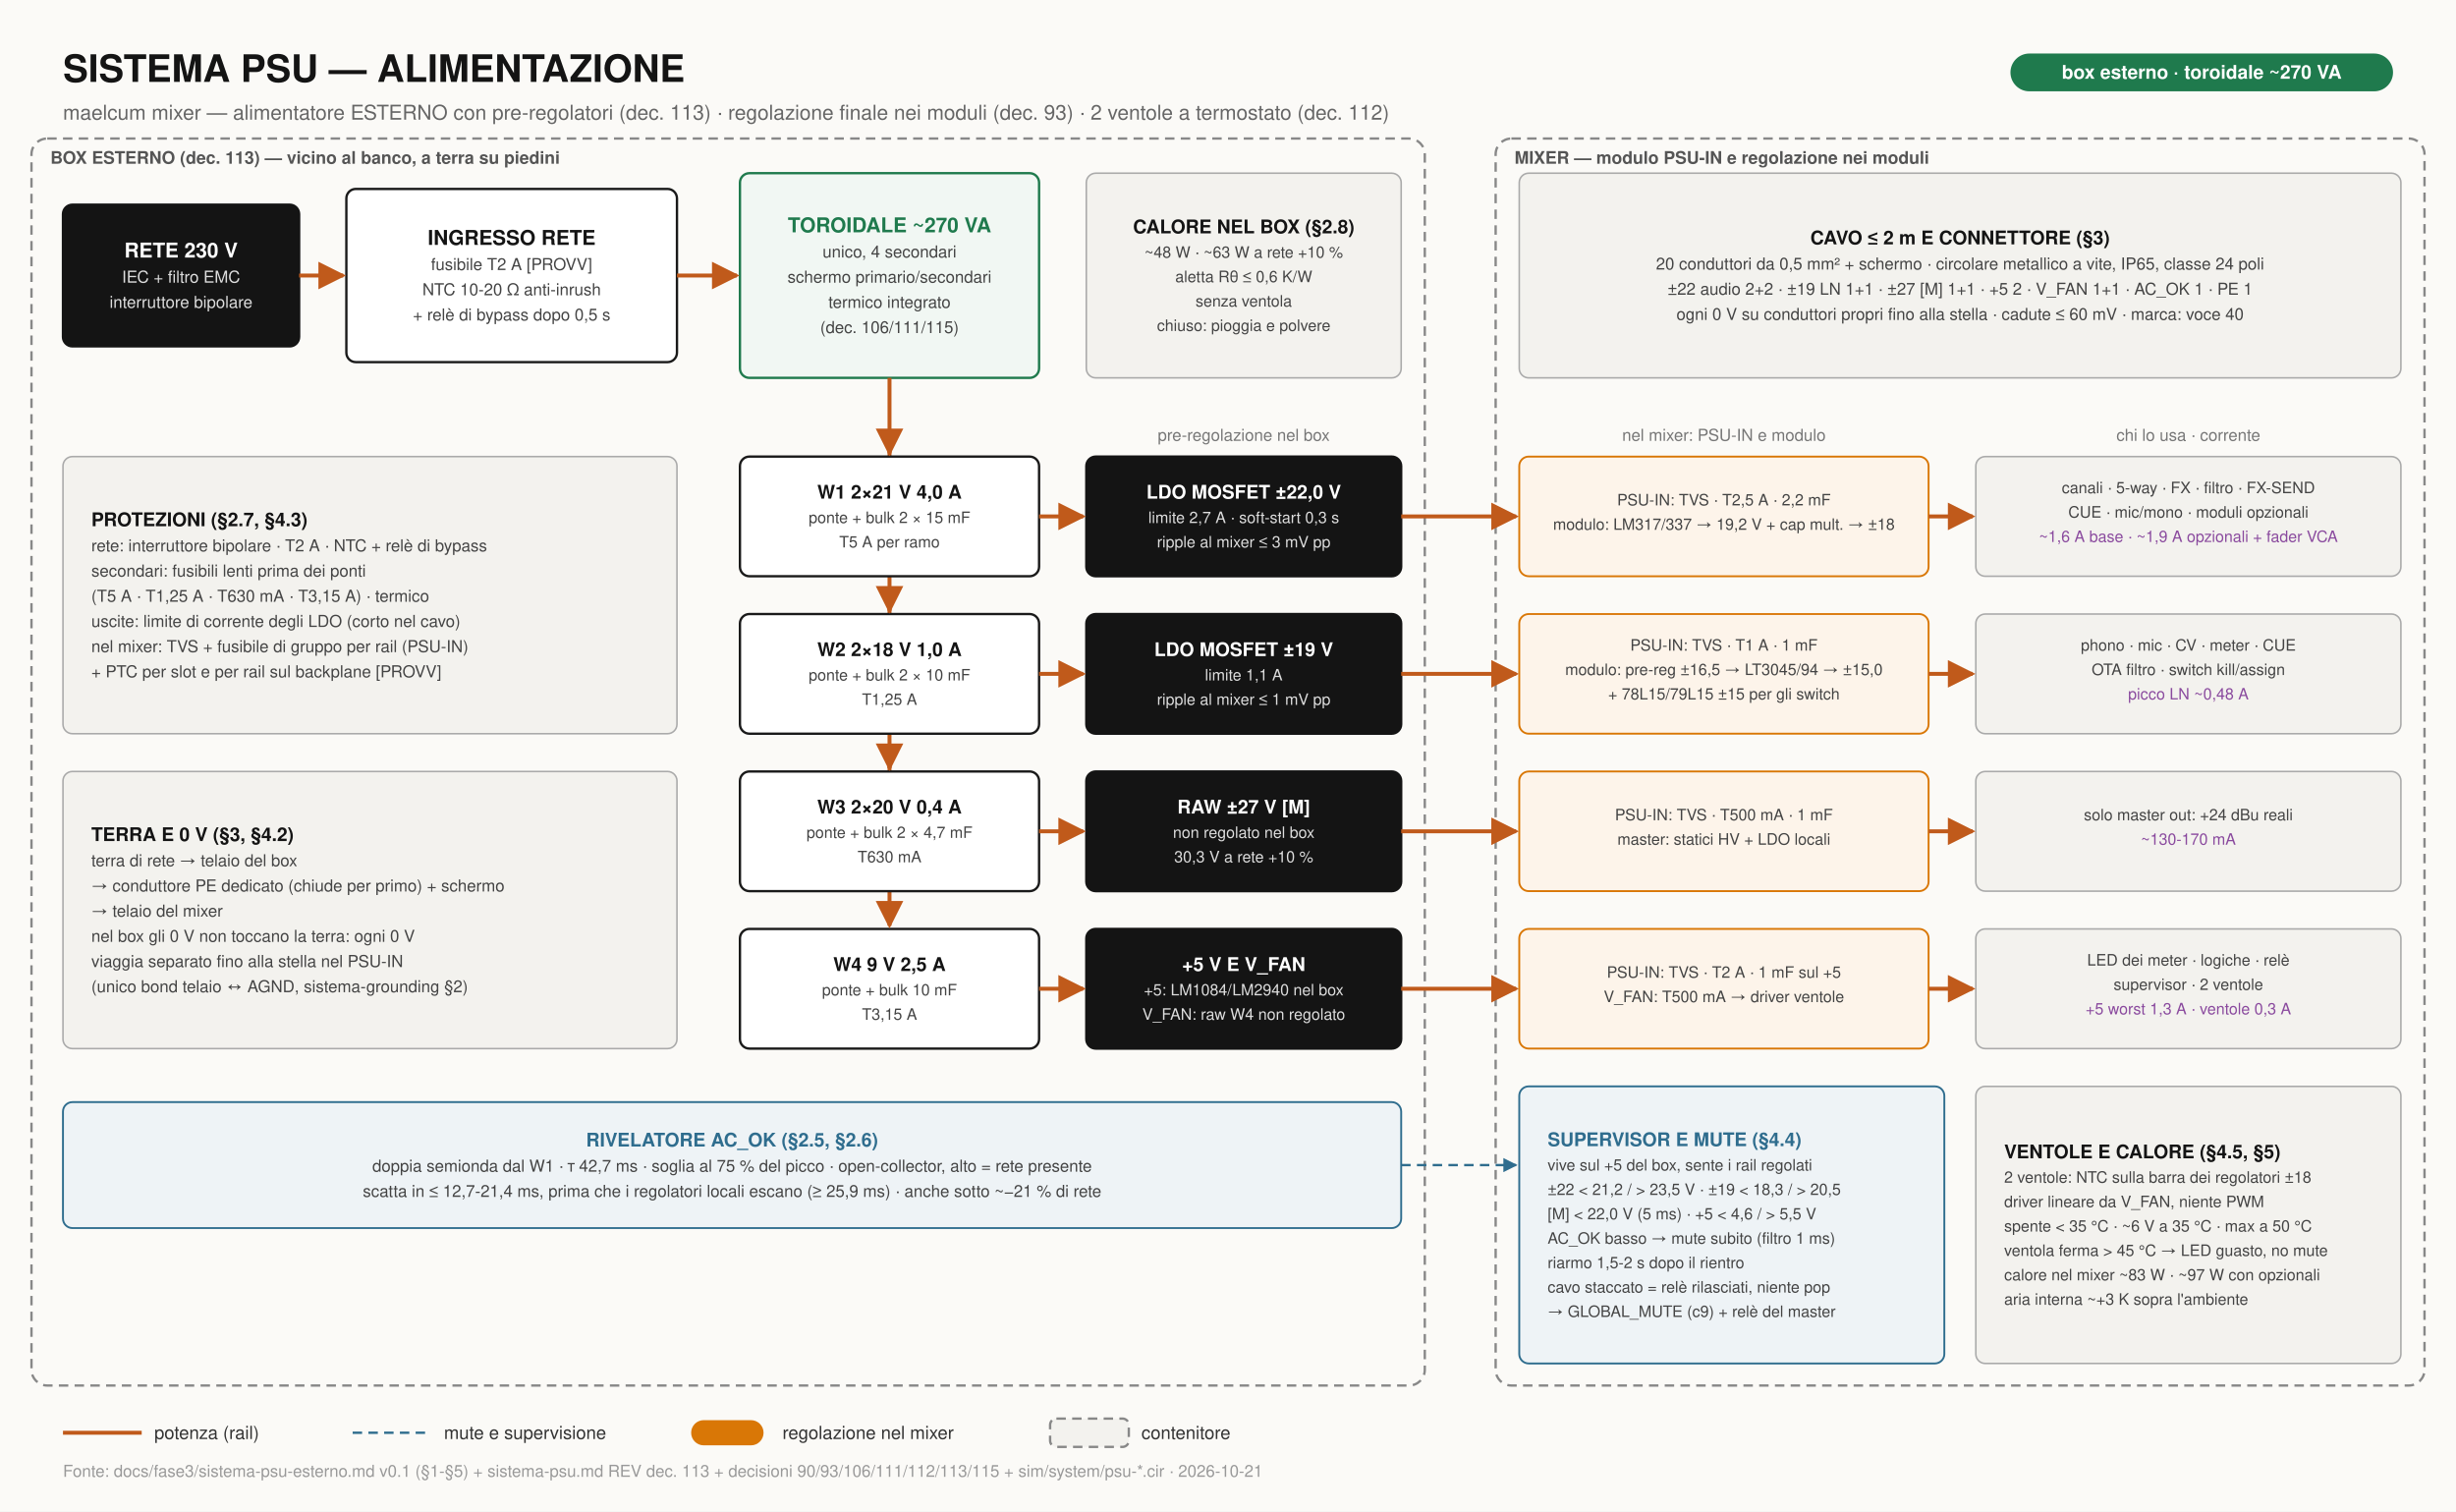
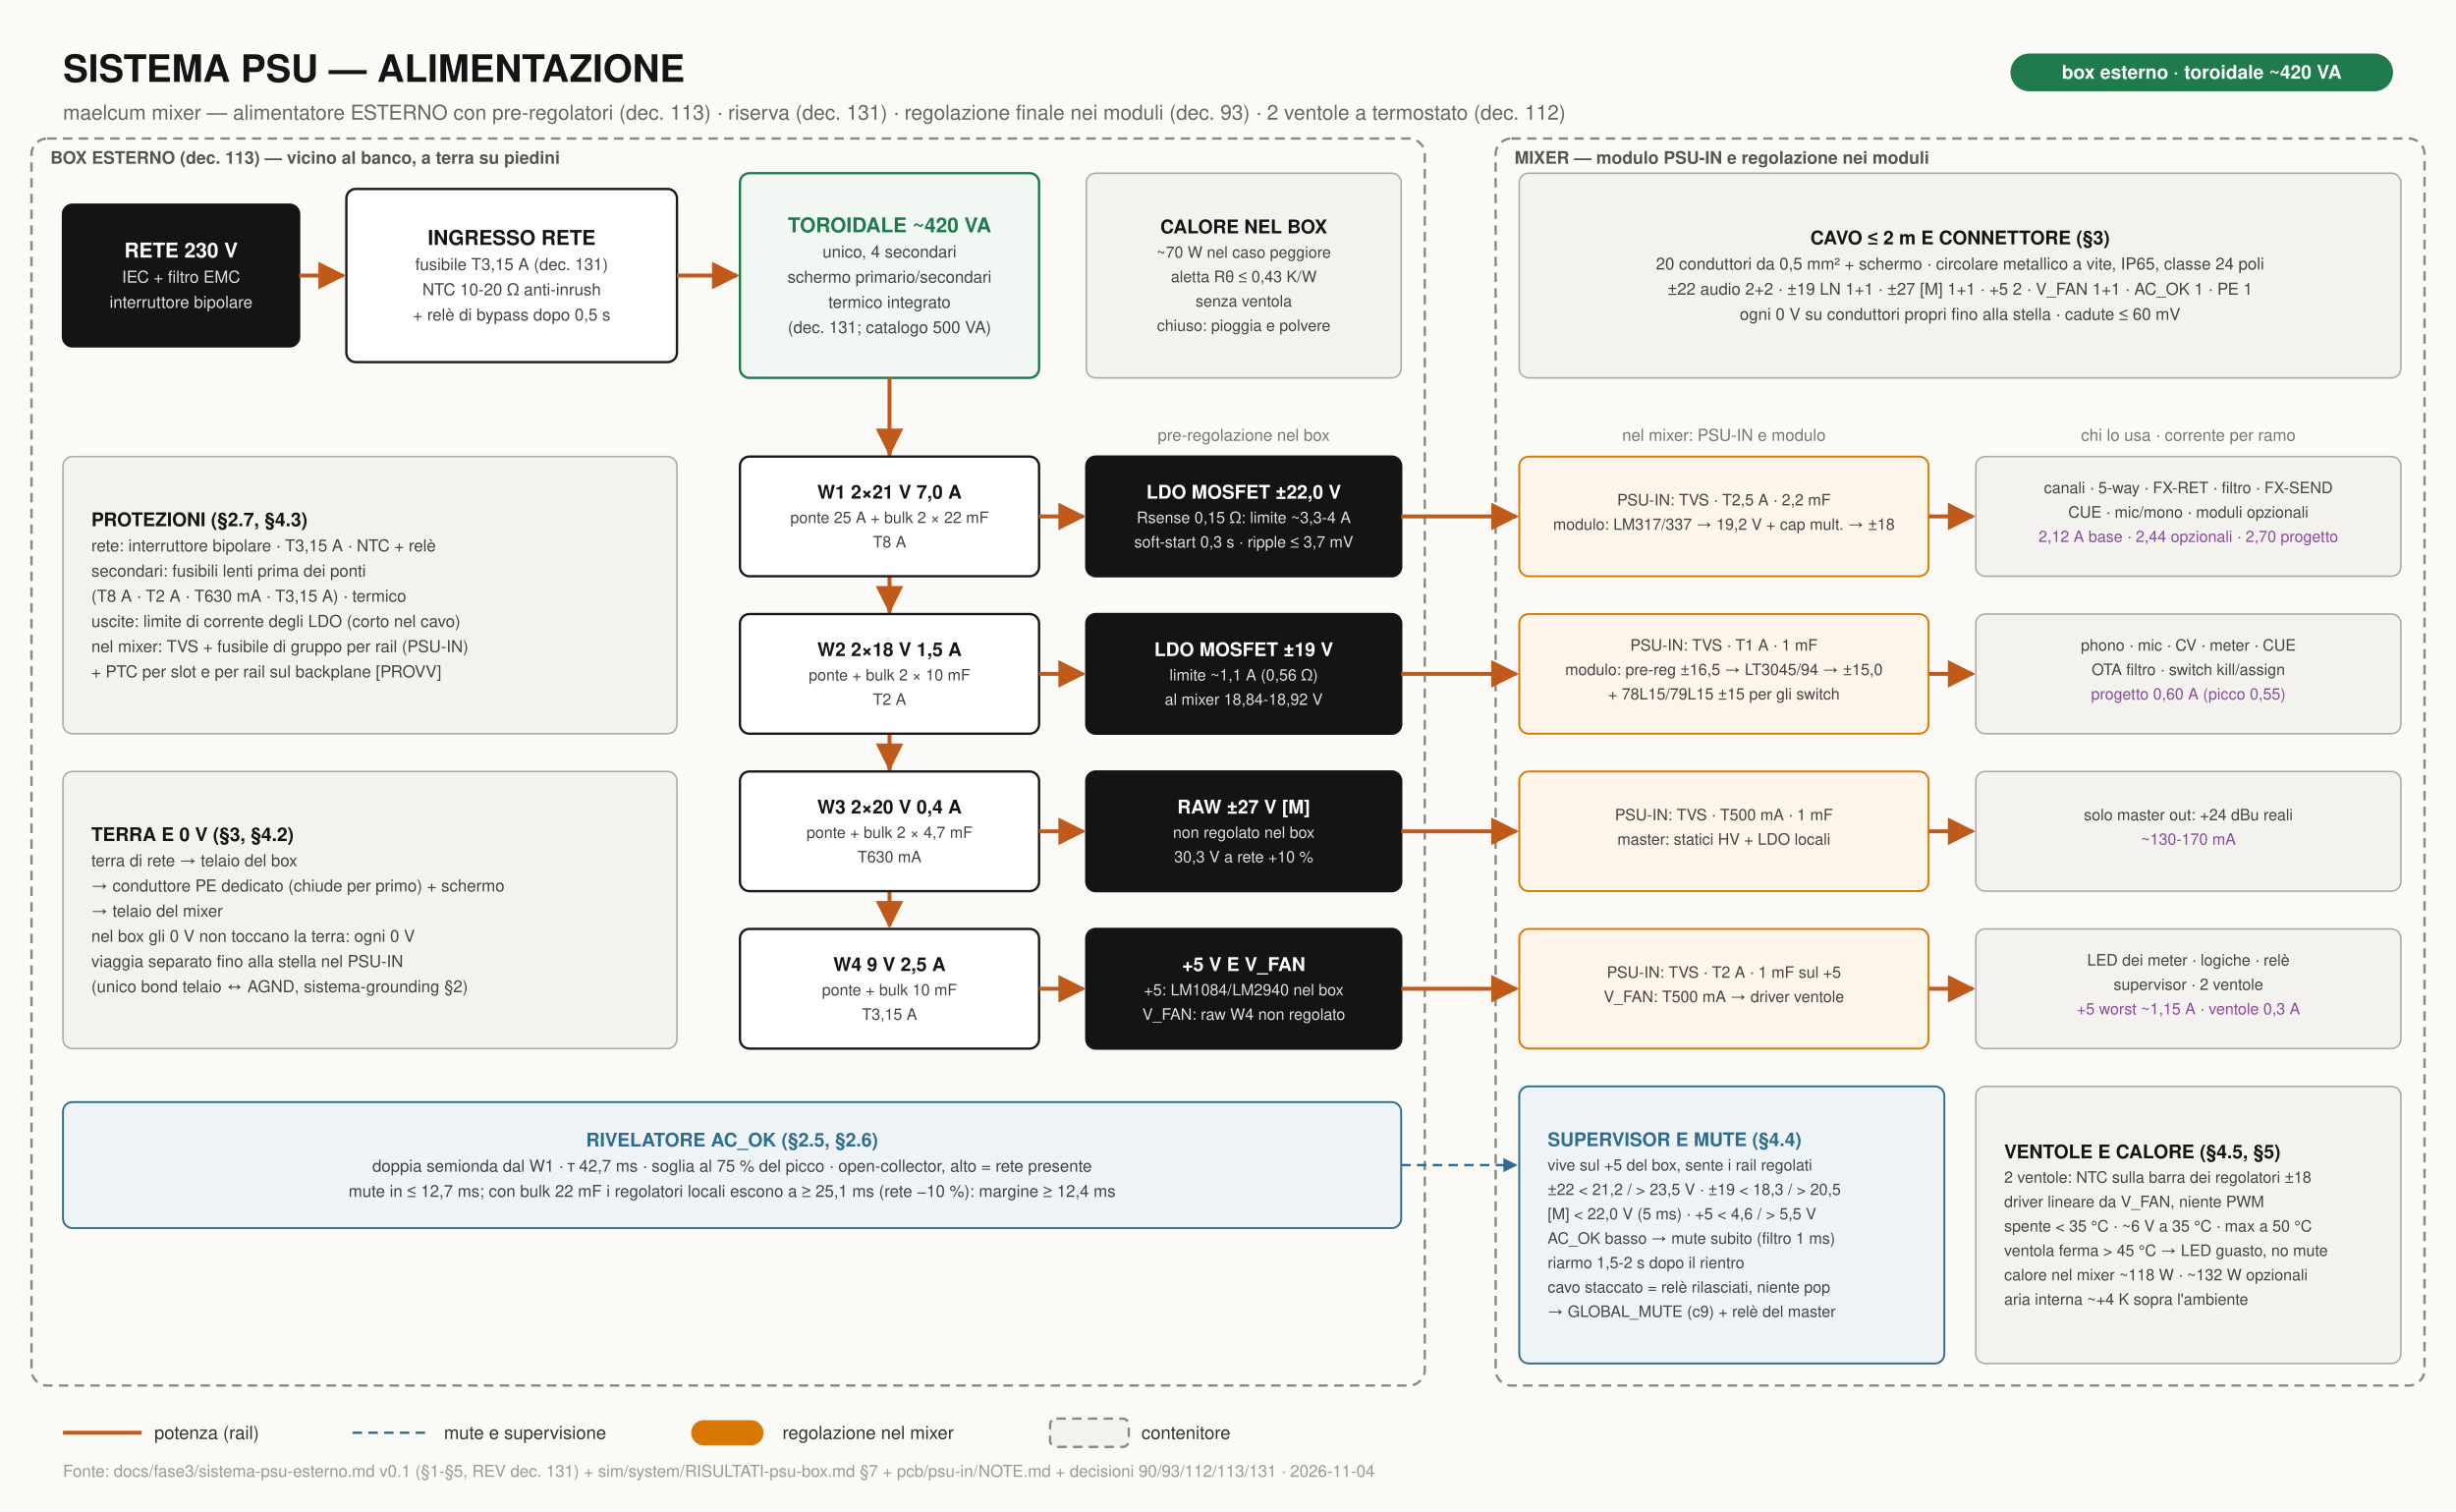
<svg xmlns="http://www.w3.org/2000/svg" viewBox="0 0 1560 960" font-family="Helvetica Neue, Helvetica, Arial, sans-serif">
  <defs>
    <marker id="ar" viewBox="0 0 10 10" refX="9" refY="5" markerWidth="7" markerHeight="7" orient="auto-start-reverse">
      <path d="M0,0 L10,5 L0,10 z" fill="#C05A1B" />
    </marker>
    <marker id="arb" viewBox="0 0 10 10" refX="9" refY="5" markerWidth="7" markerHeight="7" orient="auto-start-reverse">
      <path d="M0,0 L10,5 L0,10 z" fill="#8A4A9E" />
    </marker>
    <marker id="arw" viewBox="0 0 10 10" refX="9" refY="5" markerWidth="6" markerHeight="6" orient="auto-start-reverse">
      <path d="M0,0 L10,5 L0,10 z" fill="#2F6D8E" />
    </marker>
    <marker id="ark" viewBox="0 0 10 10" refX="9" refY="5" markerWidth="7" markerHeight="7" orient="auto-start-reverse">
      <path d="M0,0 L10,5 L0,10 z" fill="#333" />
    </marker>
  </defs>
  <rect width="1560" height="960" fill="#FBFAF7" />
  <text x="40" y="52" font-size="24" font-weight="700" fill="#141414">SISTEMA PSU — ALIMENTAZIONE</text>
-   <text x="40" y="76" font-size="13" fill="#666">maelcum mixer — alimentatore ESTERNO con pre-regolatori (dec. 113) · regolazione finale nei moduli (dec. 93) · 2 ventole a termostato (dec. 112)</text>
+   <text x="40" y="76" font-size="13" fill="#666">maelcum mixer — alimentatore ESTERNO con pre-regolatori (dec. 113) · riserva (dec. 131) · regolazione finale nei moduli (dec. 93) · 2 ventole a termostato (dec. 112)</text>
  <rect x="1277" y="34" width="243" height="24" rx="12" fill="#1F7A4D" />
-   <text x="1398.5" y="50" font-size="12" font-weight="600" fill="#fff" text-anchor="middle">box esterno · toroidale ~270 VA</text>
+   <text x="1398.5" y="50" font-size="12" font-weight="600" fill="#fff" text-anchor="middle">box esterno · toroidale ~420 VA</text>
  <rect x="20" y="88" width="885" height="792" rx="10" fill="none" stroke="#888" stroke-width="1.5" stroke-dasharray="6 4" />
  <text x="32" y="104" font-size="11" font-weight="700" fill="#555">BOX ESTERNO (dec. 113) — vicino al banco, a terra su piedini</text>
  <rect x="950" y="88" width="590" height="792" rx="10" fill="none" stroke="#888" stroke-width="1.5" stroke-dasharray="6 4" />
  <text x="962" y="104" font-size="11" font-weight="700" fill="#555">MIXER — modulo PSU-IN e regolazione nei moduli</text>
  <rect x="40" y="130" width="150" height="90" rx="6" fill="#141414" stroke="#141414" stroke-width="1.5" />
  <text x="115" y="163.55" font-size="13" font-weight="700" fill="#fff" text-anchor="middle">RETE 230 V</text>
  <text x="115" y="179.55" font-size="10.5" fill="#ddd" text-anchor="middle">IEC + filtro EMC</text>
  <text x="115" y="195.55" font-size="10.5" fill="#ddd" text-anchor="middle">interruttore bipolare</text>
  <rect x="220" y="120" width="210" height="110" rx="6" fill="#fff" stroke="#1A1A1A" stroke-width="1.5" />
  <text x="325" y="155.55" font-size="13" font-weight="700" fill="#141414" text-anchor="middle">INGRESSO RETE</text>
-   <text x="325" y="171.55" font-size="10.5" fill="#444" text-anchor="middle">fusibile T2 A [PROVV]</text>
+   <text x="325" y="171.55" font-size="10.5" fill="#444" text-anchor="middle">fusibile T3,15 A (dec. 131)</text>
  <text x="325" y="187.55" font-size="10.5" fill="#444" text-anchor="middle">NTC 10-20 Ω anti-inrush</text>
  <text x="325" y="203.55" font-size="10.5" fill="#444" text-anchor="middle">+ relè di bypass dopo 0,5 s</text>
  <rect x="470" y="110" width="190" height="130" rx="6" fill="#F1F7F3" stroke="#1F7A4D" stroke-width="1.5" />
-   <text x="565" y="147.55" font-size="13" font-weight="700" fill="#1F7A4D" text-anchor="middle">TOROIDALE ~270 VA</text>
+   <text x="565" y="147.55" font-size="13" font-weight="700" fill="#1F7A4D" text-anchor="middle">TOROIDALE ~420 VA</text>
  <text x="565" y="163.55" font-size="10.5" fill="#444" text-anchor="middle">unico, 4 secondari</text>
  <text x="565" y="179.55" font-size="10.5" fill="#444" text-anchor="middle">schermo primario/secondari</text>
  <text x="565" y="195.55" font-size="10.5" fill="#444" text-anchor="middle">termico integrato</text>
-   <text x="565" y="211.55" font-size="10.5" fill="#444" text-anchor="middle">(dec. 106/111/115)</text>
+   <text x="565" y="211.55" font-size="10.5" fill="#444" text-anchor="middle">(dec. 131; catalogo 500 VA)</text>
  <path d="M 190 175 L 218 175" stroke="#C05A1B" stroke-width="2.5" fill="none" marker-end="url(#ar)" />
  <path d="M 430 175 L 468 175" stroke="#C05A1B" stroke-width="2.5" fill="none" marker-end="url(#ar)" />
  <rect x="690" y="110" width="200" height="130" rx="6" fill="#F3F2EE" stroke="#AAA" stroke-width="1" />
-   <text x="790" y="148.2" font-size="12" font-weight="700" fill="#141414" text-anchor="middle">CALORE NEL BOX (§2.8)</text>
-   <text x="790" y="163.7" font-size="10" fill="#444" text-anchor="middle">~48 W · ~63 W a rete +10 %</text>
-   <text x="790" y="179.2" font-size="10" fill="#444" text-anchor="middle">aletta Rθ ≤ 0,6 K/W</text>
+   <text x="790" y="148.2" font-size="12" font-weight="700" fill="#141414" text-anchor="middle">CALORE NEL BOX</text>
+   <text x="790" y="163.7" font-size="10" fill="#444" text-anchor="middle">~70 W nel caso peggiore</text>
+   <text x="790" y="179.2" font-size="10" fill="#444" text-anchor="middle">aletta Rθ ≤ 0,43 K/W</text>
  <text x="790" y="194.7" font-size="10" fill="#444" text-anchor="middle">senza ventola</text>
  <text x="790" y="210.2" font-size="10" fill="#444" text-anchor="middle">chiuso: pioggia e polvere</text>
  <rect x="965" y="110" width="560" height="130" rx="6" fill="#F3F2EE" stroke="#AAA" stroke-width="1" />
  <text x="1245" y="155.2" font-size="12" font-weight="700" fill="#141414" text-anchor="middle">CAVO ≤ 2 m E CONNETTORE (§3)</text>
  <text x="1245" y="171.2" font-size="10.5" fill="#444" text-anchor="middle">20 conduttori da 0,5 mm² + schermo · circolare metallico a vite, IP65, classe 24 poli</text>
  <text x="1245" y="187.2" font-size="10.5" fill="#444" text-anchor="middle">±22 audio 2+2 · ±19 LN 1+1 · ±27 [M] 1+1 · +5 2 · V_FAN 1+1 · AC_OK 1 · PE 1</text>
-   <text x="1245" y="203.2" font-size="10.5" fill="#444" text-anchor="middle">ogni 0 V su conduttori propri fino alla stella · cadute ≤ 60 mV · marca: voce 40</text>
+   <text x="1245" y="203.2" font-size="10.5" fill="#444" text-anchor="middle">ogni 0 V su conduttori propri fino alla stella · cadute ≤ 60 mV</text>
  <text x="790" y="280" font-size="10.5" fill="#777" text-anchor="middle">pre-regolazione nel box</text>
  <text x="1095" y="280" font-size="10.5" fill="#777" text-anchor="middle">nel mixer: PSU-IN e modulo</text>
-   <text x="1390" y="280" font-size="10.5" fill="#777" text-anchor="middle">chi lo usa · corrente</text>
+   <text x="1390" y="280" font-size="10.5" fill="#777" text-anchor="middle">chi lo usa · corrente per ramo</text>
  <path d="M 565 240 L 565 576" stroke="#C05A1B" stroke-width="2.5" fill="none" />
  <rect x="470" y="290" width="190" height="76" rx="6" fill="#fff" stroke="#1A1A1A" stroke-width="1.5" />
-   <text x="565" y="316.7" font-size="12" font-weight="700" fill="#141414" text-anchor="middle">W1 2×21 V 4,0 A</text>
-   <text x="565" y="332.2" font-size="10" fill="#444" text-anchor="middle">ponte + bulk 2 × 15 mF</text>
-   <text x="565" y="347.7" font-size="10" fill="#444" text-anchor="middle">T5 A per ramo</text>
+   <text x="565" y="316.7" font-size="12" font-weight="700" fill="#141414" text-anchor="middle">W1 2×21 V 7,0 A</text>
+   <text x="565" y="332.2" font-size="10" fill="#444" text-anchor="middle">ponte 25 A + bulk 2 × 22 mF</text>
+   <text x="565" y="347.7" font-size="10" fill="#444" text-anchor="middle">T8 A</text>
  <rect x="690" y="290" width="200" height="76" rx="6" fill="#141414" stroke="#141414" stroke-width="1.5" />
  <text x="790" y="316.7" font-size="12" font-weight="700" fill="#fff" text-anchor="middle">LDO MOSFET ±22,0 V</text>
-   <text x="790" y="332.2" font-size="10" fill="#ddd" text-anchor="middle">limite 2,7 A · soft-start 0,3 s</text>
-   <text x="790" y="347.7" font-size="10" fill="#ddd" text-anchor="middle">ripple al mixer ≤ 3 mV pp</text>
+   <text x="790" y="332.2" font-size="10" fill="#ddd" text-anchor="middle">Rsense 0,15 Ω: limite ~3,3-4 A</text>
+   <text x="790" y="347.7" font-size="10" fill="#ddd" text-anchor="middle">soft-start 0,3 s · ripple ≤ 3,7 mV</text>
  <rect x="965" y="290" width="260" height="76" rx="6" fill="#FDF4EA" stroke="#D97706" stroke-width="1.2" />
  <text x="1095" y="321" font-size="10" fill="#444" text-anchor="middle">PSU-IN: TVS · T2,5 A · 2,2 mF</text>
  <text x="1095" y="336.5" font-size="10" fill="#444" text-anchor="middle">modulo: LM317/337 → 19,2 V + cap mult. → ±18</text>
  <rect x="1255" y="290" width="270" height="76" rx="6" fill="#F3F2EE" stroke="#AAA" stroke-width="1" />
-   <text x="1390" y="313.25" font-size="10" fill="#444" text-anchor="middle">canali · 5-way · FX · filtro · FX-SEND</text>
+   <text x="1390" y="313.25" font-size="10" fill="#444" text-anchor="middle">canali · 5-way · FX-RET · filtro · FX-SEND</text>
  <text x="1390" y="328.75" font-size="10" fill="#444" text-anchor="middle">CUE · mic/mono · moduli opzionali</text>
-   <text x="1390" y="344.25" font-size="10" fill="#8A4A9E" text-anchor="middle">~1,6 A base · ~1,9 A opzionali + fader VCA</text>
+   <text x="1390" y="344.25" font-size="10" fill="#8A4A9E" text-anchor="middle">2,12 A base · 2,44 opzionali · 2,70 progetto</text>
  <path d="M 565 276 L 565 288" stroke="#C05A1B" stroke-width="2.5" fill="none" marker-end="url(#ar)" />
  <path d="M 660 328 L 688 328" stroke="#C05A1B" stroke-width="2.5" fill="none" marker-end="url(#ar)" />
  <path d="M 890 328 L 963 328" stroke="#C05A1B" stroke-width="2.5" fill="none" marker-end="url(#ar)" />
  <path d="M 1225 328 L 1253 328" stroke="#C05A1B" stroke-width="2.5" fill="none" marker-end="url(#ar)" />
  <rect x="470" y="390" width="190" height="76" rx="6" fill="#fff" stroke="#1A1A1A" stroke-width="1.5" />
-   <text x="565" y="416.7" font-size="12" font-weight="700" fill="#141414" text-anchor="middle">W2 2×18 V 1,0 A</text>
+   <text x="565" y="416.7" font-size="12" font-weight="700" fill="#141414" text-anchor="middle">W2 2×18 V 1,5 A</text>
  <text x="565" y="432.2" font-size="10" fill="#444" text-anchor="middle">ponte + bulk 2 × 10 mF</text>
-   <text x="565" y="447.7" font-size="10" fill="#444" text-anchor="middle">T1,25 A</text>
+   <text x="565" y="447.7" font-size="10" fill="#444" text-anchor="middle">T2 A</text>
  <rect x="690" y="390" width="200" height="76" rx="6" fill="#141414" stroke="#141414" stroke-width="1.5" />
  <text x="790" y="416.7" font-size="12" font-weight="700" fill="#fff" text-anchor="middle">LDO MOSFET ±19 V</text>
-   <text x="790" y="432.2" font-size="10" fill="#ddd" text-anchor="middle">limite 1,1 A</text>
-   <text x="790" y="447.7" font-size="10" fill="#ddd" text-anchor="middle">ripple al mixer ≤ 1 mV pp</text>
+   <text x="790" y="432.2" font-size="10" fill="#ddd" text-anchor="middle">limite ~1,1 A (0,56 Ω)</text>
+   <text x="790" y="447.7" font-size="10" fill="#ddd" text-anchor="middle">al mixer 18,84-18,92 V</text>
  <rect x="965" y="390" width="260" height="76" rx="6" fill="#FDF4EA" stroke="#D97706" stroke-width="1.2" />
  <text x="1095" y="413.25" font-size="10" fill="#444" text-anchor="middle">PSU-IN: TVS · T1 A · 1 mF</text>
  <text x="1095" y="428.75" font-size="10" fill="#444" text-anchor="middle">modulo: pre-reg ±16,5 → LT3045/94 → ±15,0</text>
  <text x="1095" y="444.25" font-size="10" fill="#444" text-anchor="middle">+ 78L15/79L15 ±15 per gli switch</text>
  <rect x="1255" y="390" width="270" height="76" rx="6" fill="#F3F2EE" stroke="#AAA" stroke-width="1" />
  <text x="1390" y="413.25" font-size="10" fill="#444" text-anchor="middle">phono · mic · CV · meter · CUE</text>
  <text x="1390" y="428.75" font-size="10" fill="#444" text-anchor="middle">OTA filtro · switch kill/assign</text>
-   <text x="1390" y="444.25" font-size="10" fill="#8A4A9E" text-anchor="middle">picco LN ~0,48 A</text>
+   <text x="1390" y="444.25" font-size="10" fill="#8A4A9E" text-anchor="middle">progetto 0,60 A (picco 0,55)</text>
  <path d="M 565 376 L 565 388" stroke="#C05A1B" stroke-width="2.5" fill="none" marker-end="url(#ar)" />
  <path d="M 660 428 L 688 428" stroke="#C05A1B" stroke-width="2.5" fill="none" marker-end="url(#ar)" />
  <path d="M 890 428 L 963 428" stroke="#C05A1B" stroke-width="2.5" fill="none" marker-end="url(#ar)" />
  <path d="M 1225 428 L 1253 428" stroke="#C05A1B" stroke-width="2.5" fill="none" marker-end="url(#ar)" />
  <rect x="470" y="490" width="190" height="76" rx="6" fill="#fff" stroke="#1A1A1A" stroke-width="1.5" />
  <text x="565" y="516.7" font-size="12" font-weight="700" fill="#141414" text-anchor="middle">W3 2×20 V 0,4 A</text>
  <text x="565" y="532.2" font-size="10" fill="#444" text-anchor="middle">ponte + bulk 2 × 4,7 mF</text>
  <text x="565" y="547.7" font-size="10" fill="#444" text-anchor="middle">T630 mA</text>
  <rect x="690" y="490" width="200" height="76" rx="6" fill="#141414" stroke="#141414" stroke-width="1.5" />
  <text x="790" y="516.7" font-size="12" font-weight="700" fill="#fff" text-anchor="middle">RAW ±27 V [M]</text>
  <text x="790" y="532.2" font-size="10" fill="#ddd" text-anchor="middle">non regolato nel box</text>
  <text x="790" y="547.7" font-size="10" fill="#ddd" text-anchor="middle">30,3 V a rete +10 %</text>
  <rect x="965" y="490" width="260" height="76" rx="6" fill="#FDF4EA" stroke="#D97706" stroke-width="1.2" />
  <text x="1095" y="521" font-size="10" fill="#444" text-anchor="middle">PSU-IN: TVS · T500 mA · 1 mF</text>
  <text x="1095" y="536.5" font-size="10" fill="#444" text-anchor="middle">master: statici HV + LDO locali</text>
  <rect x="1255" y="490" width="270" height="76" rx="6" fill="#F3F2EE" stroke="#AAA" stroke-width="1" />
  <text x="1390" y="521" font-size="10" fill="#444" text-anchor="middle">solo master out: +24 dBu reali</text>
  <text x="1390" y="536.5" font-size="10" fill="#8A4A9E" text-anchor="middle">~130-170 mA</text>
  <path d="M 565 476 L 565 488" stroke="#C05A1B" stroke-width="2.5" fill="none" marker-end="url(#ar)" />
  <path d="M 660 528 L 688 528" stroke="#C05A1B" stroke-width="2.5" fill="none" marker-end="url(#ar)" />
  <path d="M 890 528 L 963 528" stroke="#C05A1B" stroke-width="2.5" fill="none" marker-end="url(#ar)" />
  <path d="M 1225 528 L 1253 528" stroke="#C05A1B" stroke-width="2.5" fill="none" marker-end="url(#ar)" />
  <rect x="470" y="590" width="190" height="76" rx="6" fill="#fff" stroke="#1A1A1A" stroke-width="1.5" />
  <text x="565" y="616.7" font-size="12" font-weight="700" fill="#141414" text-anchor="middle">W4 9 V 2,5 A</text>
  <text x="565" y="632.2" font-size="10" fill="#444" text-anchor="middle">ponte + bulk 10 mF</text>
  <text x="565" y="647.7" font-size="10" fill="#444" text-anchor="middle">T3,15 A</text>
  <rect x="690" y="590" width="200" height="76" rx="6" fill="#141414" stroke="#141414" stroke-width="1.5" />
  <text x="790" y="616.7" font-size="12" font-weight="700" fill="#fff" text-anchor="middle">+5 V E V_FAN</text>
  <text x="790" y="632.2" font-size="10" fill="#ddd" text-anchor="middle">+5: LM1084/LM2940 nel box</text>
  <text x="790" y="647.7" font-size="10" fill="#ddd" text-anchor="middle">V_FAN: raw W4 non regolato</text>
  <rect x="965" y="590" width="260" height="76" rx="6" fill="#FDF4EA" stroke="#D97706" stroke-width="1.2" />
  <text x="1095" y="621" font-size="10" fill="#444" text-anchor="middle">PSU-IN: TVS · T2 A · 1 mF sul +5</text>
  <text x="1095" y="636.5" font-size="10" fill="#444" text-anchor="middle">V_FAN: T500 mA → driver ventole</text>
  <rect x="1255" y="590" width="270" height="76" rx="6" fill="#F3F2EE" stroke="#AAA" stroke-width="1" />
  <text x="1390" y="613.25" font-size="10" fill="#444" text-anchor="middle">LED dei meter · logiche · relè</text>
  <text x="1390" y="628.75" font-size="10" fill="#444" text-anchor="middle">supervisor · 2 ventole</text>
-   <text x="1390" y="644.25" font-size="10" fill="#8A4A9E" text-anchor="middle">+5 worst 1,3 A · ventole 0,3 A</text>
+   <text x="1390" y="644.25" font-size="10" fill="#8A4A9E" text-anchor="middle">+5 worst ~1,15 A · ventole 0,3 A</text>
  <path d="M 565 576 L 565 588" stroke="#C05A1B" stroke-width="2.5" fill="none" marker-end="url(#ar)" />
  <path d="M 660 628 L 688 628" stroke="#C05A1B" stroke-width="2.5" fill="none" marker-end="url(#ar)" />
  <path d="M 890 628 L 963 628" stroke="#C05A1B" stroke-width="2.5" fill="none" marker-end="url(#ar)" />
  <path d="M 1225 628 L 1253 628" stroke="#C05A1B" stroke-width="2.5" fill="none" marker-end="url(#ar)" />
  <rect x="40" y="290" width="390" height="176" rx="6" fill="#F3F2EE" stroke="#AAA" stroke-width="1" />
  <text x="58" y="334.2" font-size="12" font-weight="700" fill="#141414">PROTEZIONI (§2.7, §4.3)</text>
-   <text x="58" y="350.2" font-size="10.5" fill="#444">rete: interruttore bipolare · T2 A · NTC + relè di bypass</text>
+   <text x="58" y="350.2" font-size="10.5" fill="#444">rete: interruttore bipolare · T3,15 A · NTC + relè</text>
  <text x="58" y="366.2" font-size="10.5" fill="#444">secondari: fusibili lenti prima dei ponti</text>
-   <text x="58" y="382.2" font-size="10.5" fill="#444">   (T5 A · T1,25 A · T630 mA · T3,15 A) · termico</text>
+   <text x="58" y="382.2" font-size="10.5" fill="#444">   (T8 A · T2 A · T630 mA · T3,15 A) · termico</text>
  <text x="58" y="398.2" font-size="10.5" fill="#444">uscite: limite di corrente degli LDO (corto nel cavo)</text>
  <text x="58" y="414.2" font-size="10.5" fill="#444">nel mixer: TVS + fusibile di gruppo per rail (PSU-IN)</text>
  <text x="58" y="430.2" font-size="10.5" fill="#444">   + PTC per slot e per rail sul backplane [PROVV]</text>
  <rect x="40" y="490" width="390" height="176" rx="6" fill="#F3F2EE" stroke="#AAA" stroke-width="1" />
  <text x="58" y="534.2" font-size="12" font-weight="700" fill="#141414">TERRA E 0 V (§3, §4.2)</text>
  <text x="58" y="550.2" font-size="10.5" fill="#444">terra di rete → telaio del box</text>
  <text x="58" y="566.2" font-size="10.5" fill="#444">→ conduttore PE dedicato (chiude per primo) + schermo</text>
  <text x="58" y="582.2" font-size="10.5" fill="#444">→ telaio del mixer</text>
  <text x="58" y="598.2" font-size="10.5" fill="#444">nel box gli 0 V non toccano la terra: ogni 0 V</text>
  <text x="58" y="614.2" font-size="10.5" fill="#444">viaggia separato fino alla stella nel PSU-IN</text>
  <text x="58" y="630.2" font-size="10.5" fill="#444">(unico bond telaio ↔ AGND, sistema-grounding §2)</text>
  <rect x="40" y="700" width="850" height="80" rx="6" fill="#EEF3F6" stroke="#2F6D8E" stroke-width="1.2" />
  <text x="465" y="728.2" font-size="12" font-weight="700" fill="#2F6D8E" text-anchor="middle">RIVELATORE AC_OK (§2.5, §2.6)</text>
  <text x="465" y="744.2" font-size="10.5" fill="#444" text-anchor="middle">doppia semionda dal W1 · τ 42,7 ms · soglia al 75 % del picco · open-collector, alto = rete presente</text>
-   <text x="465" y="760.2" font-size="10.5" fill="#444" text-anchor="middle">scatta in ≤ 12,7-21,4 ms, prima che i regolatori locali escano (≥ 25,9 ms) · anche sotto ~−21 % di rete</text>
+   <text x="465" y="760.2" font-size="10.5" fill="#444" text-anchor="middle">mute in ≤ 12,7 ms; con bulk 22 mF i regolatori locali escono a ≥ 25,1 ms (rete −10 %): margine ≥ 12,4 ms</text>
  <rect x="965" y="690" width="270" height="176" rx="6" fill="#EEF3F6" stroke="#2F6D8E" stroke-width="1.2" />
  <text x="983" y="727.95" font-size="12" font-weight="700" fill="#2F6D8E">SUPERVISOR E MUTE (§4.4)</text>
  <text x="983" y="743.45" font-size="10" fill="#444">vive sul +5 del box, sente i rail regolati</text>
  <text x="983" y="758.95" font-size="10" fill="#444">±22 &lt; 21,2 / &gt; 23,5 V · ±19 &lt; 18,3 / &gt; 20,5</text>
  <text x="983" y="774.45" font-size="10" fill="#444">[M] &lt; 22,0 V (5 ms) · +5 &lt; 4,6 / &gt; 5,5 V</text>
  <text x="983" y="789.95" font-size="10" fill="#444">AC_OK basso → mute subito (filtro 1 ms)</text>
  <text x="983" y="805.45" font-size="10" fill="#444">riarmo 1,5-2 s dopo il rientro</text>
  <text x="983" y="820.95" font-size="10" fill="#444">cavo staccato = relè rilasciati, niente pop</text>
  <text x="983" y="836.45" font-size="10" fill="#444">→ GLOBAL_MUTE (c9) + relè del master</text>
  <path d="M 890 740 L 963 740" stroke="#2F6D8E" stroke-width="1.5" fill="none" stroke-dasharray="6 4" marker-end="url(#arw)" />
  <rect x="1255" y="690" width="270" height="176" rx="6" fill="#F3F2EE" stroke="#AAA" stroke-width="1" />
  <text x="1273" y="735.7" font-size="12" font-weight="700" fill="#141414">VENTOLE E CALORE (§4.5, §5)</text>
  <text x="1273" y="751.2" font-size="10" fill="#444">2 ventole: NTC sulla barra dei regolatori ±18</text>
  <text x="1273" y="766.7" font-size="10" fill="#444">driver lineare da V_FAN, niente PWM</text>
  <text x="1273" y="782.2" font-size="10" fill="#444">spente &lt; 35 °C · ~6 V a 35 °C · max a 50 °C</text>
  <text x="1273" y="797.7" font-size="10" fill="#444">ventola ferma &gt; 45 °C → LED guasto, no mute</text>
-   <text x="1273" y="813.2" font-size="10" fill="#444">calore nel mixer ~83 W · ~97 W con opzionali</text>
-   <text x="1273" y="828.7" font-size="10" fill="#444">aria interna ~+3 K sopra l'ambiente</text>
+   <text x="1273" y="813.2" font-size="10" fill="#444">calore nel mixer ~118 W · ~132 W opzionali</text>
+   <text x="1273" y="828.7" font-size="10" fill="#444">aria interna ~+4 K sopra l'ambiente</text>
  <path d="M 40 910 L 90 910" stroke="#C05A1B" stroke-width="2.5" />
  <text x="98" y="914" font-size="11.5" fill="#333">potenza (rail)</text>
  <path d="M 224 910 L 274 910" stroke="#2F6D8E" stroke-width="1.5" stroke-dasharray="6 4" />
  <text x="282" y="914" font-size="11.5" fill="#333">mute e supervisione</text>
  <rect x="439" y="902" width="46" height="16" rx="8" fill="#D97706" />
  <text x="497" y="914" font-size="11.5" fill="#333">regolazione nel mixer</text>
  <rect x="667" y="901" width="50" height="18" rx="4" fill="#F3F2EE" stroke="#888" stroke-width="1.5" stroke-dasharray="6 4" />
  <text x="725" y="914" font-size="11.5" fill="#333">contenitore</text>
-   <text x="40" y="938" font-size="10.5" fill="#999">Fonte: docs/fase3/sistema-psu-esterno.md v0.1 (§1-§5) + sistema-psu.md REV dec. 113 + decisioni 90/93/106/111/112/113/115 + sim/system/psu-*.cir · 2026-10-21</text>
+   <text x="40" y="938" font-size="10.5" fill="#999">Fonte: docs/fase3/sistema-psu-esterno.md v0.1 (§1-§5, REV dec. 131) + sim/system/RISULTATI-psu-box.md §7 + pcb/psu-in/NOTE.md + decisioni 90/93/112/113/131 · 2026-11-04</text>
</svg>
